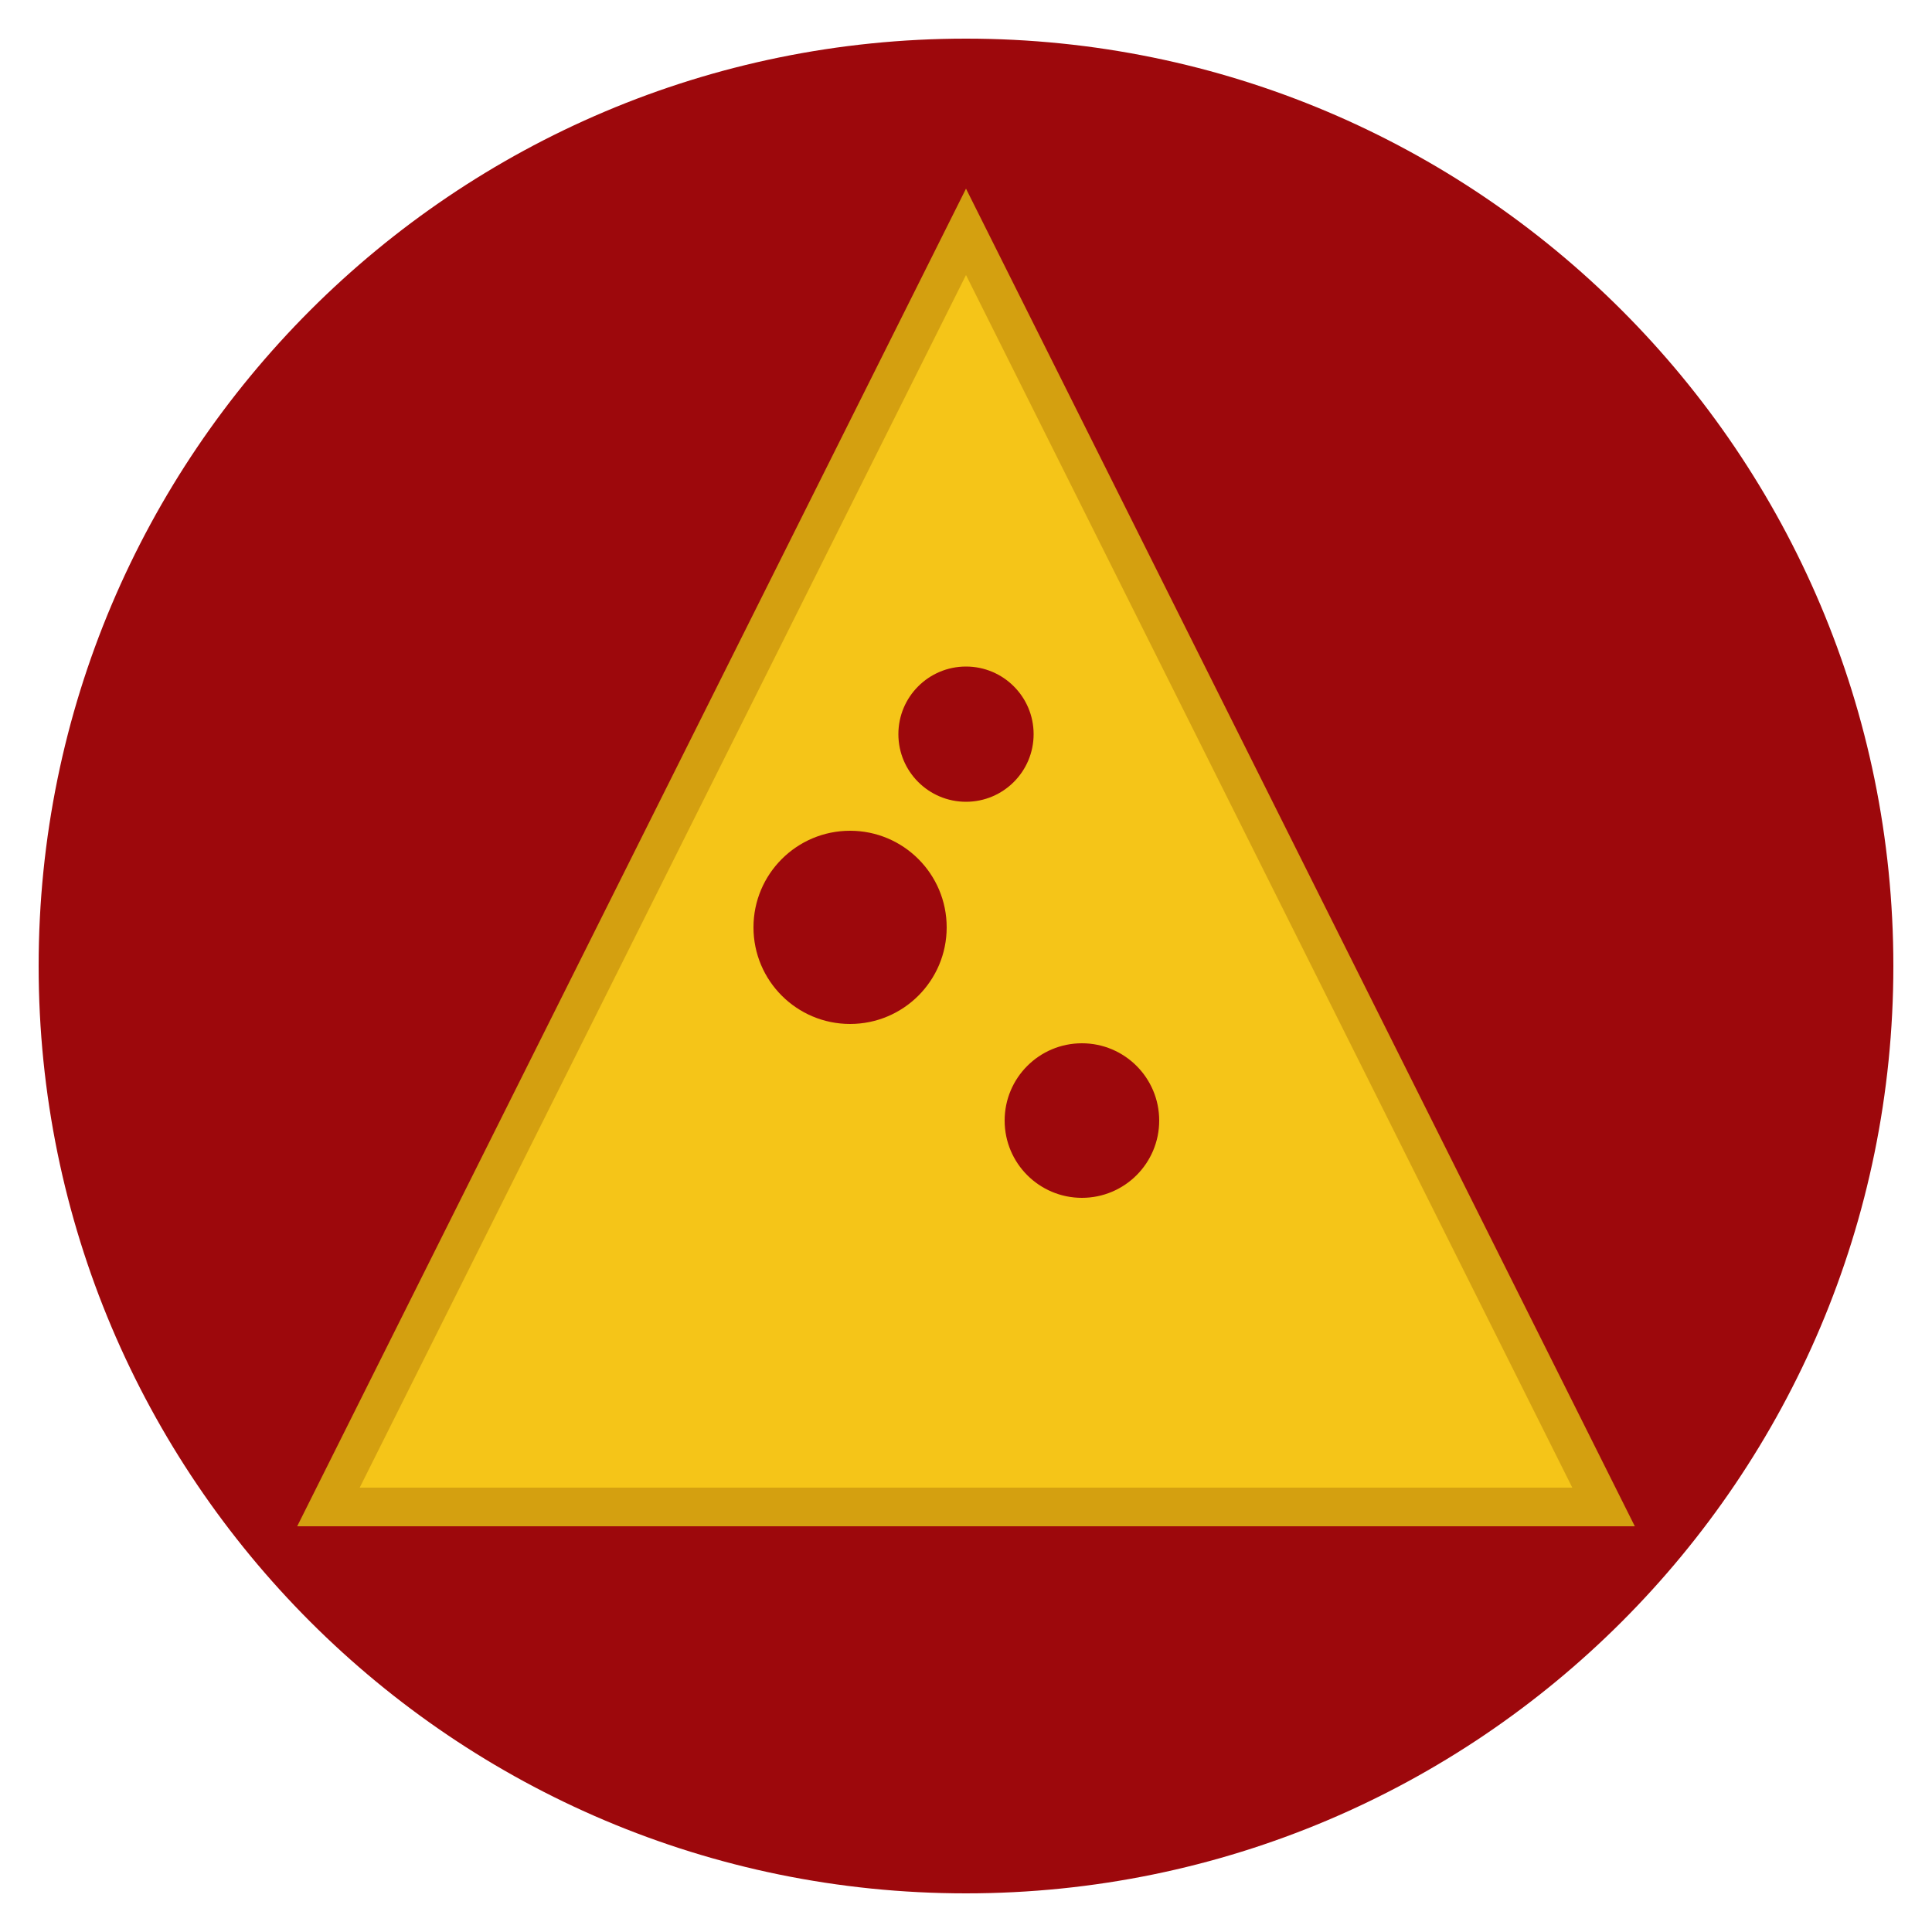
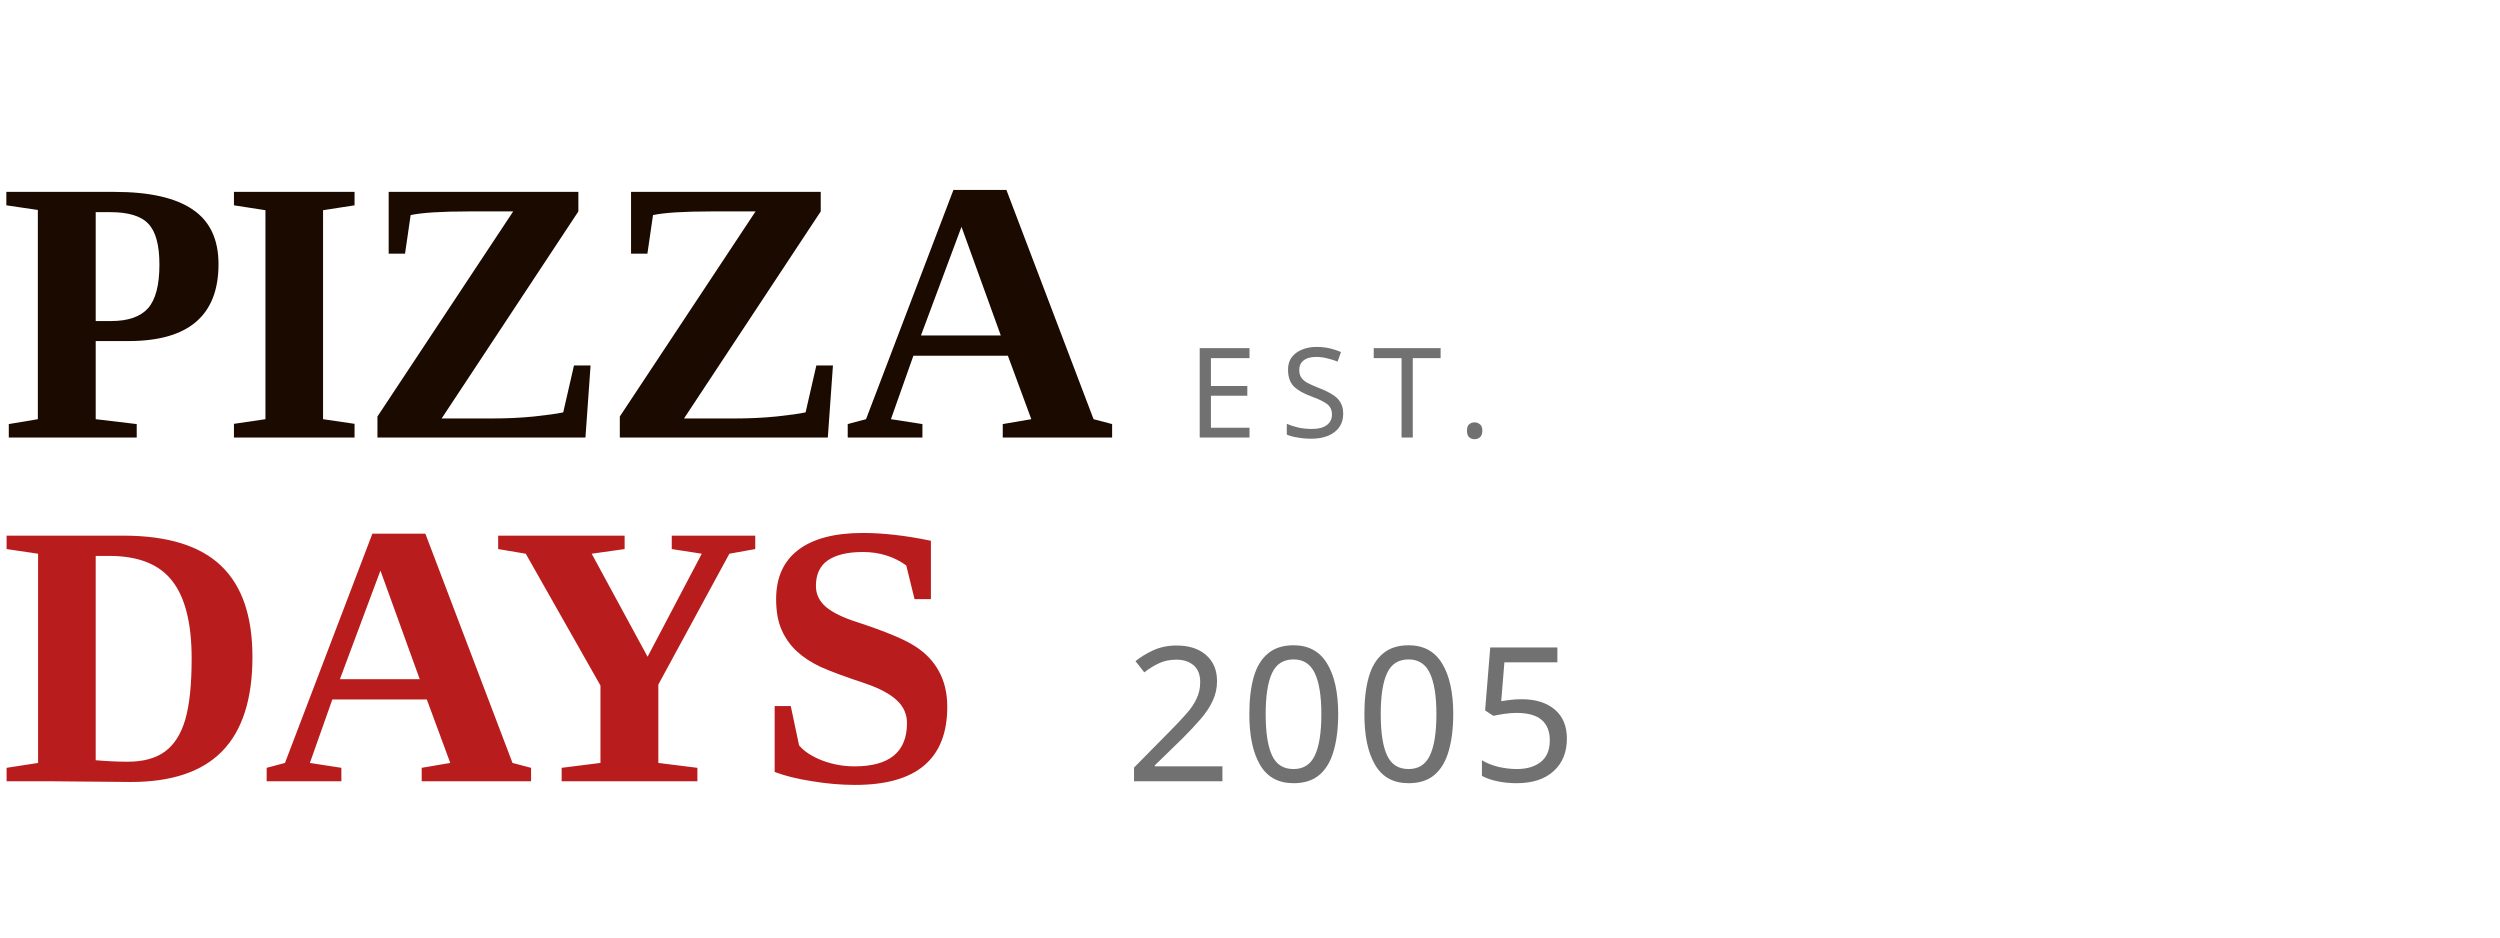
- <svg xmlns="http://www.w3.org/2000/svg" width="100" height="100" viewBox="0 0 100 100">
-   <circle cx="50" cy="50" r="48" fill="#9d080c" />
-   <path d="M50 12 L83 78 H17 Z" fill="#f5c518" stroke="#d4a010" stroke-width="2" />
-   <circle cx="44" cy="48" r="5" fill="#9d080c" />
-   <circle cx="56" cy="58" r="4" fill="#9d080c" />
-   <circle cx="50" cy="38" r="3.5" fill="#9d080c" />
+ <svg xmlns="http://www.w3.org/2000/svg" viewBox="0 0 160 60" width="160" height="60">
+   <text x="0" y="28" font-family="Georgia, 'Times New Roman', serif" font-size="24" font-weight="bold" fill="#1a0a00" letter-spacing="-0.5">PIZZA</text>
+   <text x="0" y="50" font-family="Georgia, 'Times New Roman', serif" font-size="24" font-weight="bold" fill="#b91c1c" letter-spacing="-0.5">DAYS</text>
+   <text x="76" y="28" font-family="'Segoe UI', Tahoma, sans-serif" font-size="8" fill="#717171" letter-spacing="1.5">EST.</text>
+   <text x="72" y="50" font-family="'Segoe UI', Tahoma, sans-serif" font-size="12" fill="#717171" letter-spacing="0.5">2005</text>
</svg>
